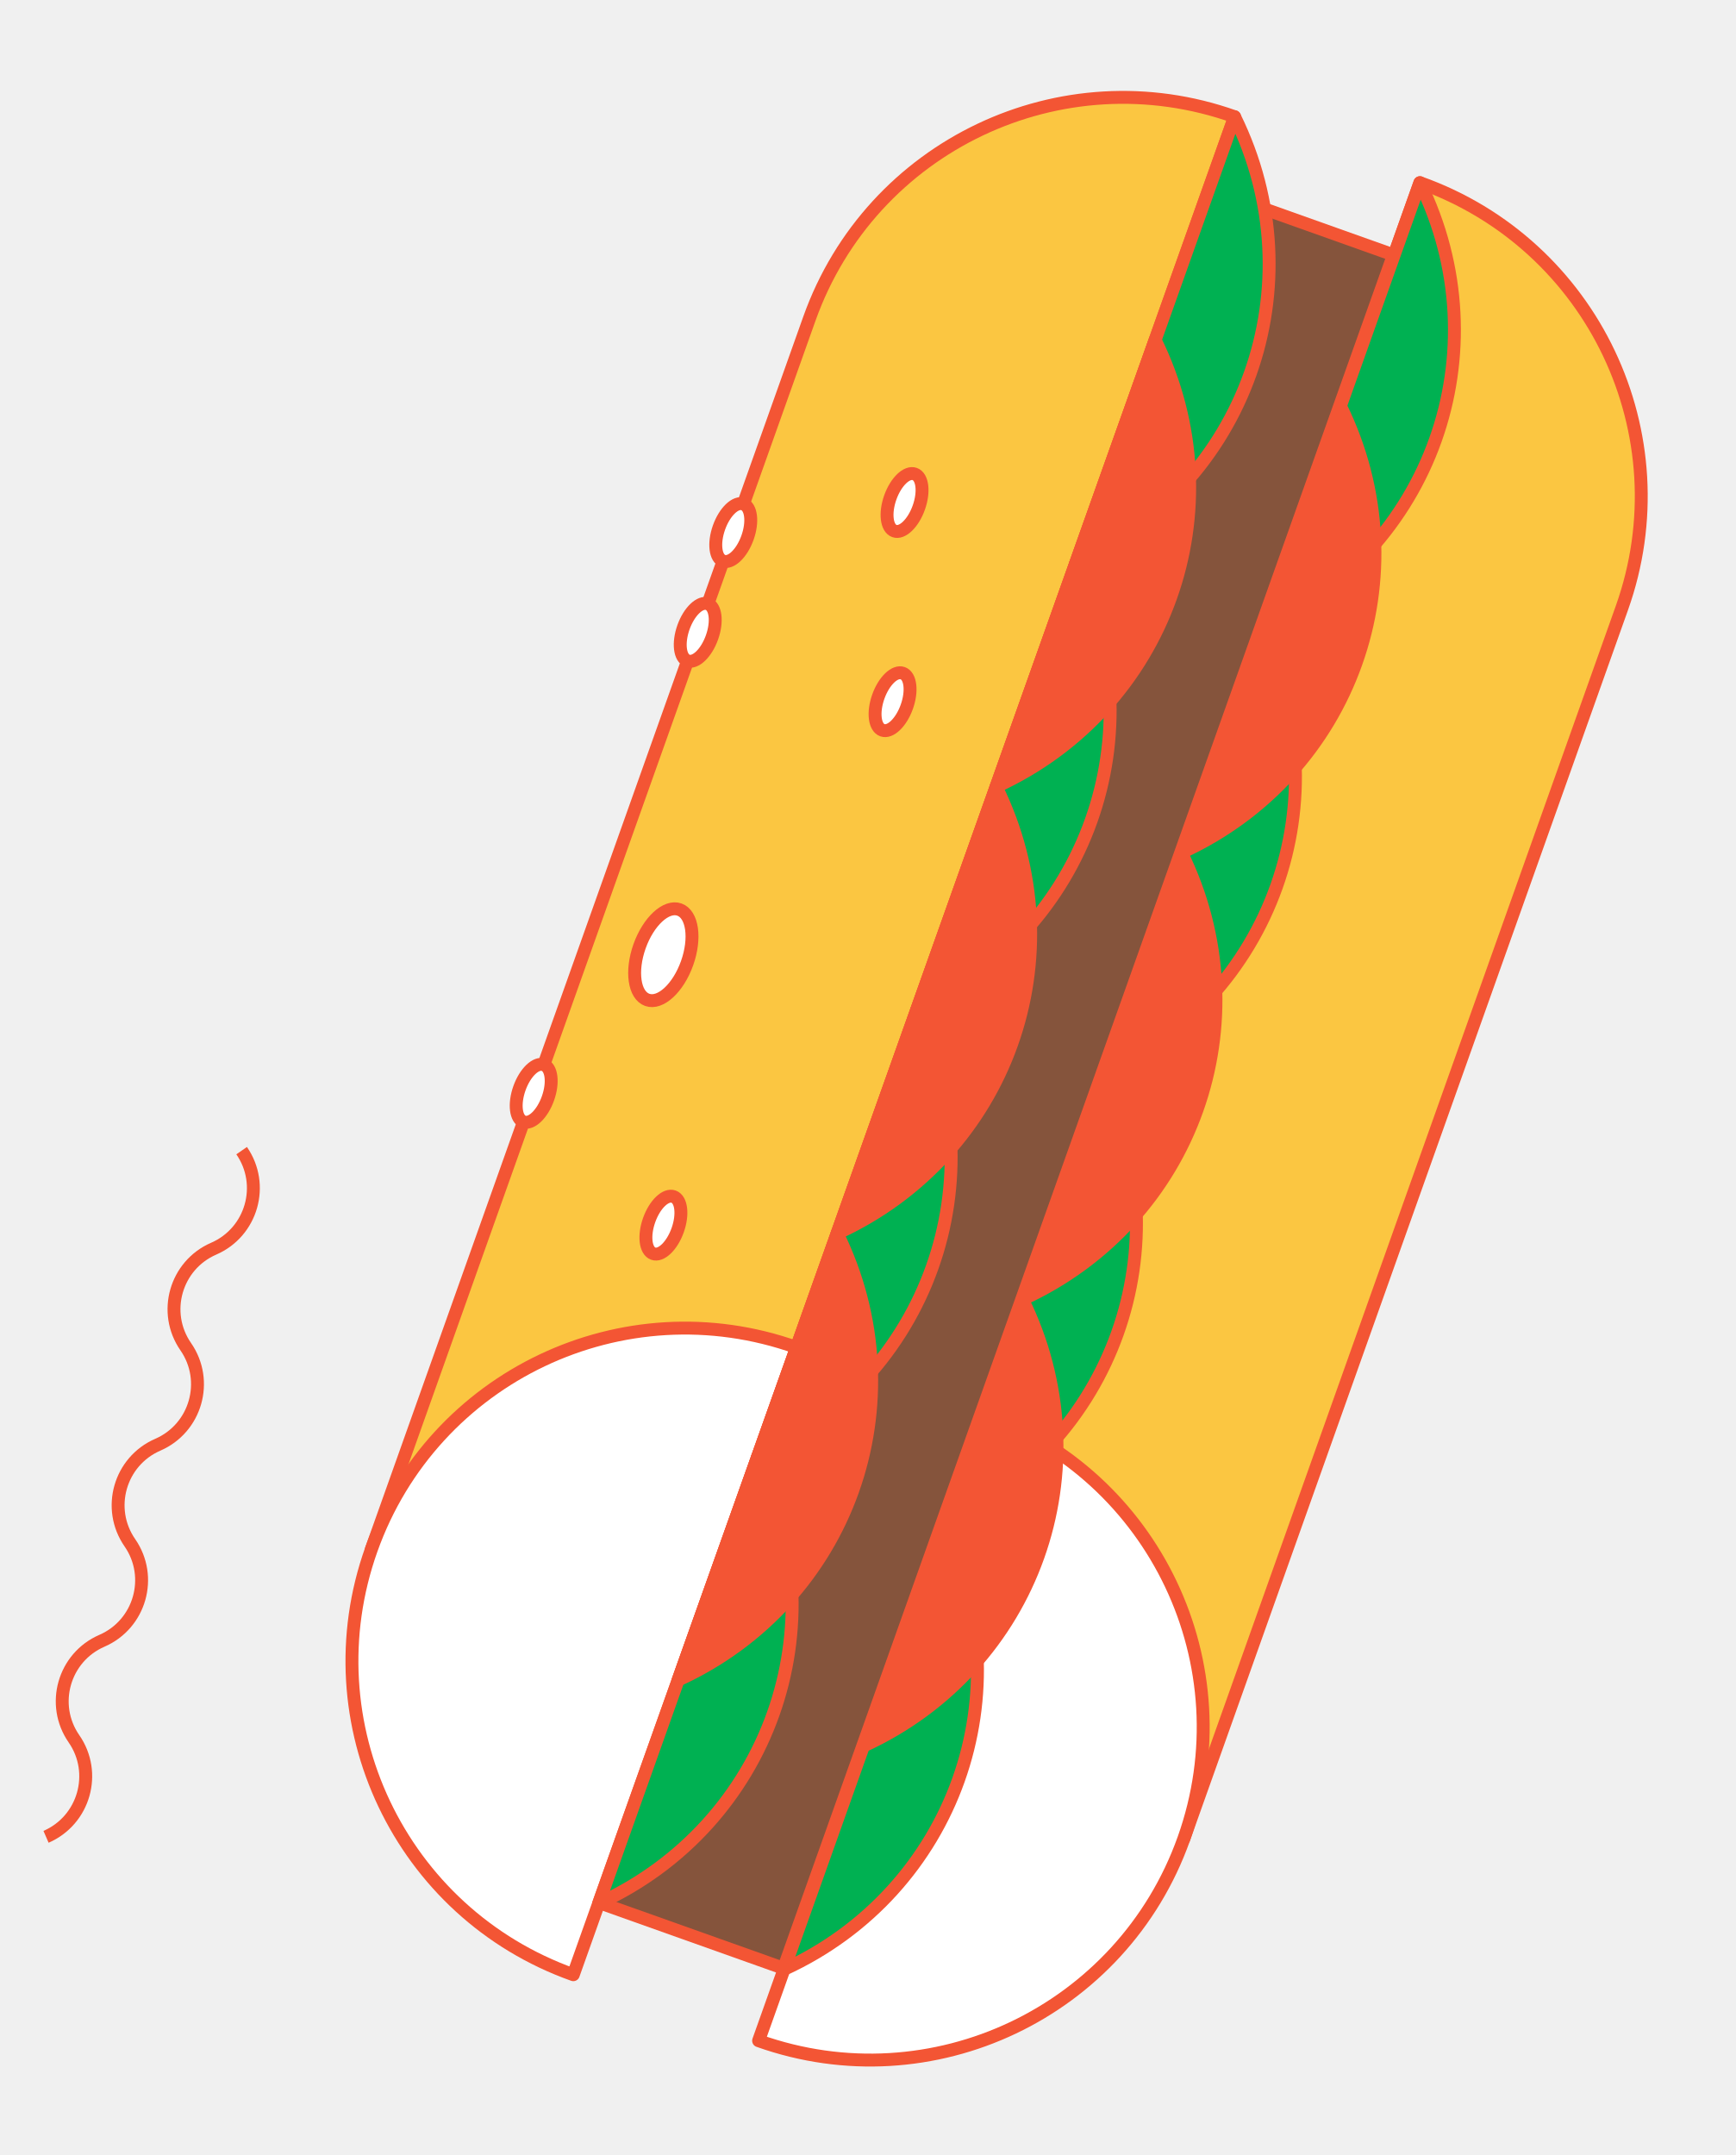
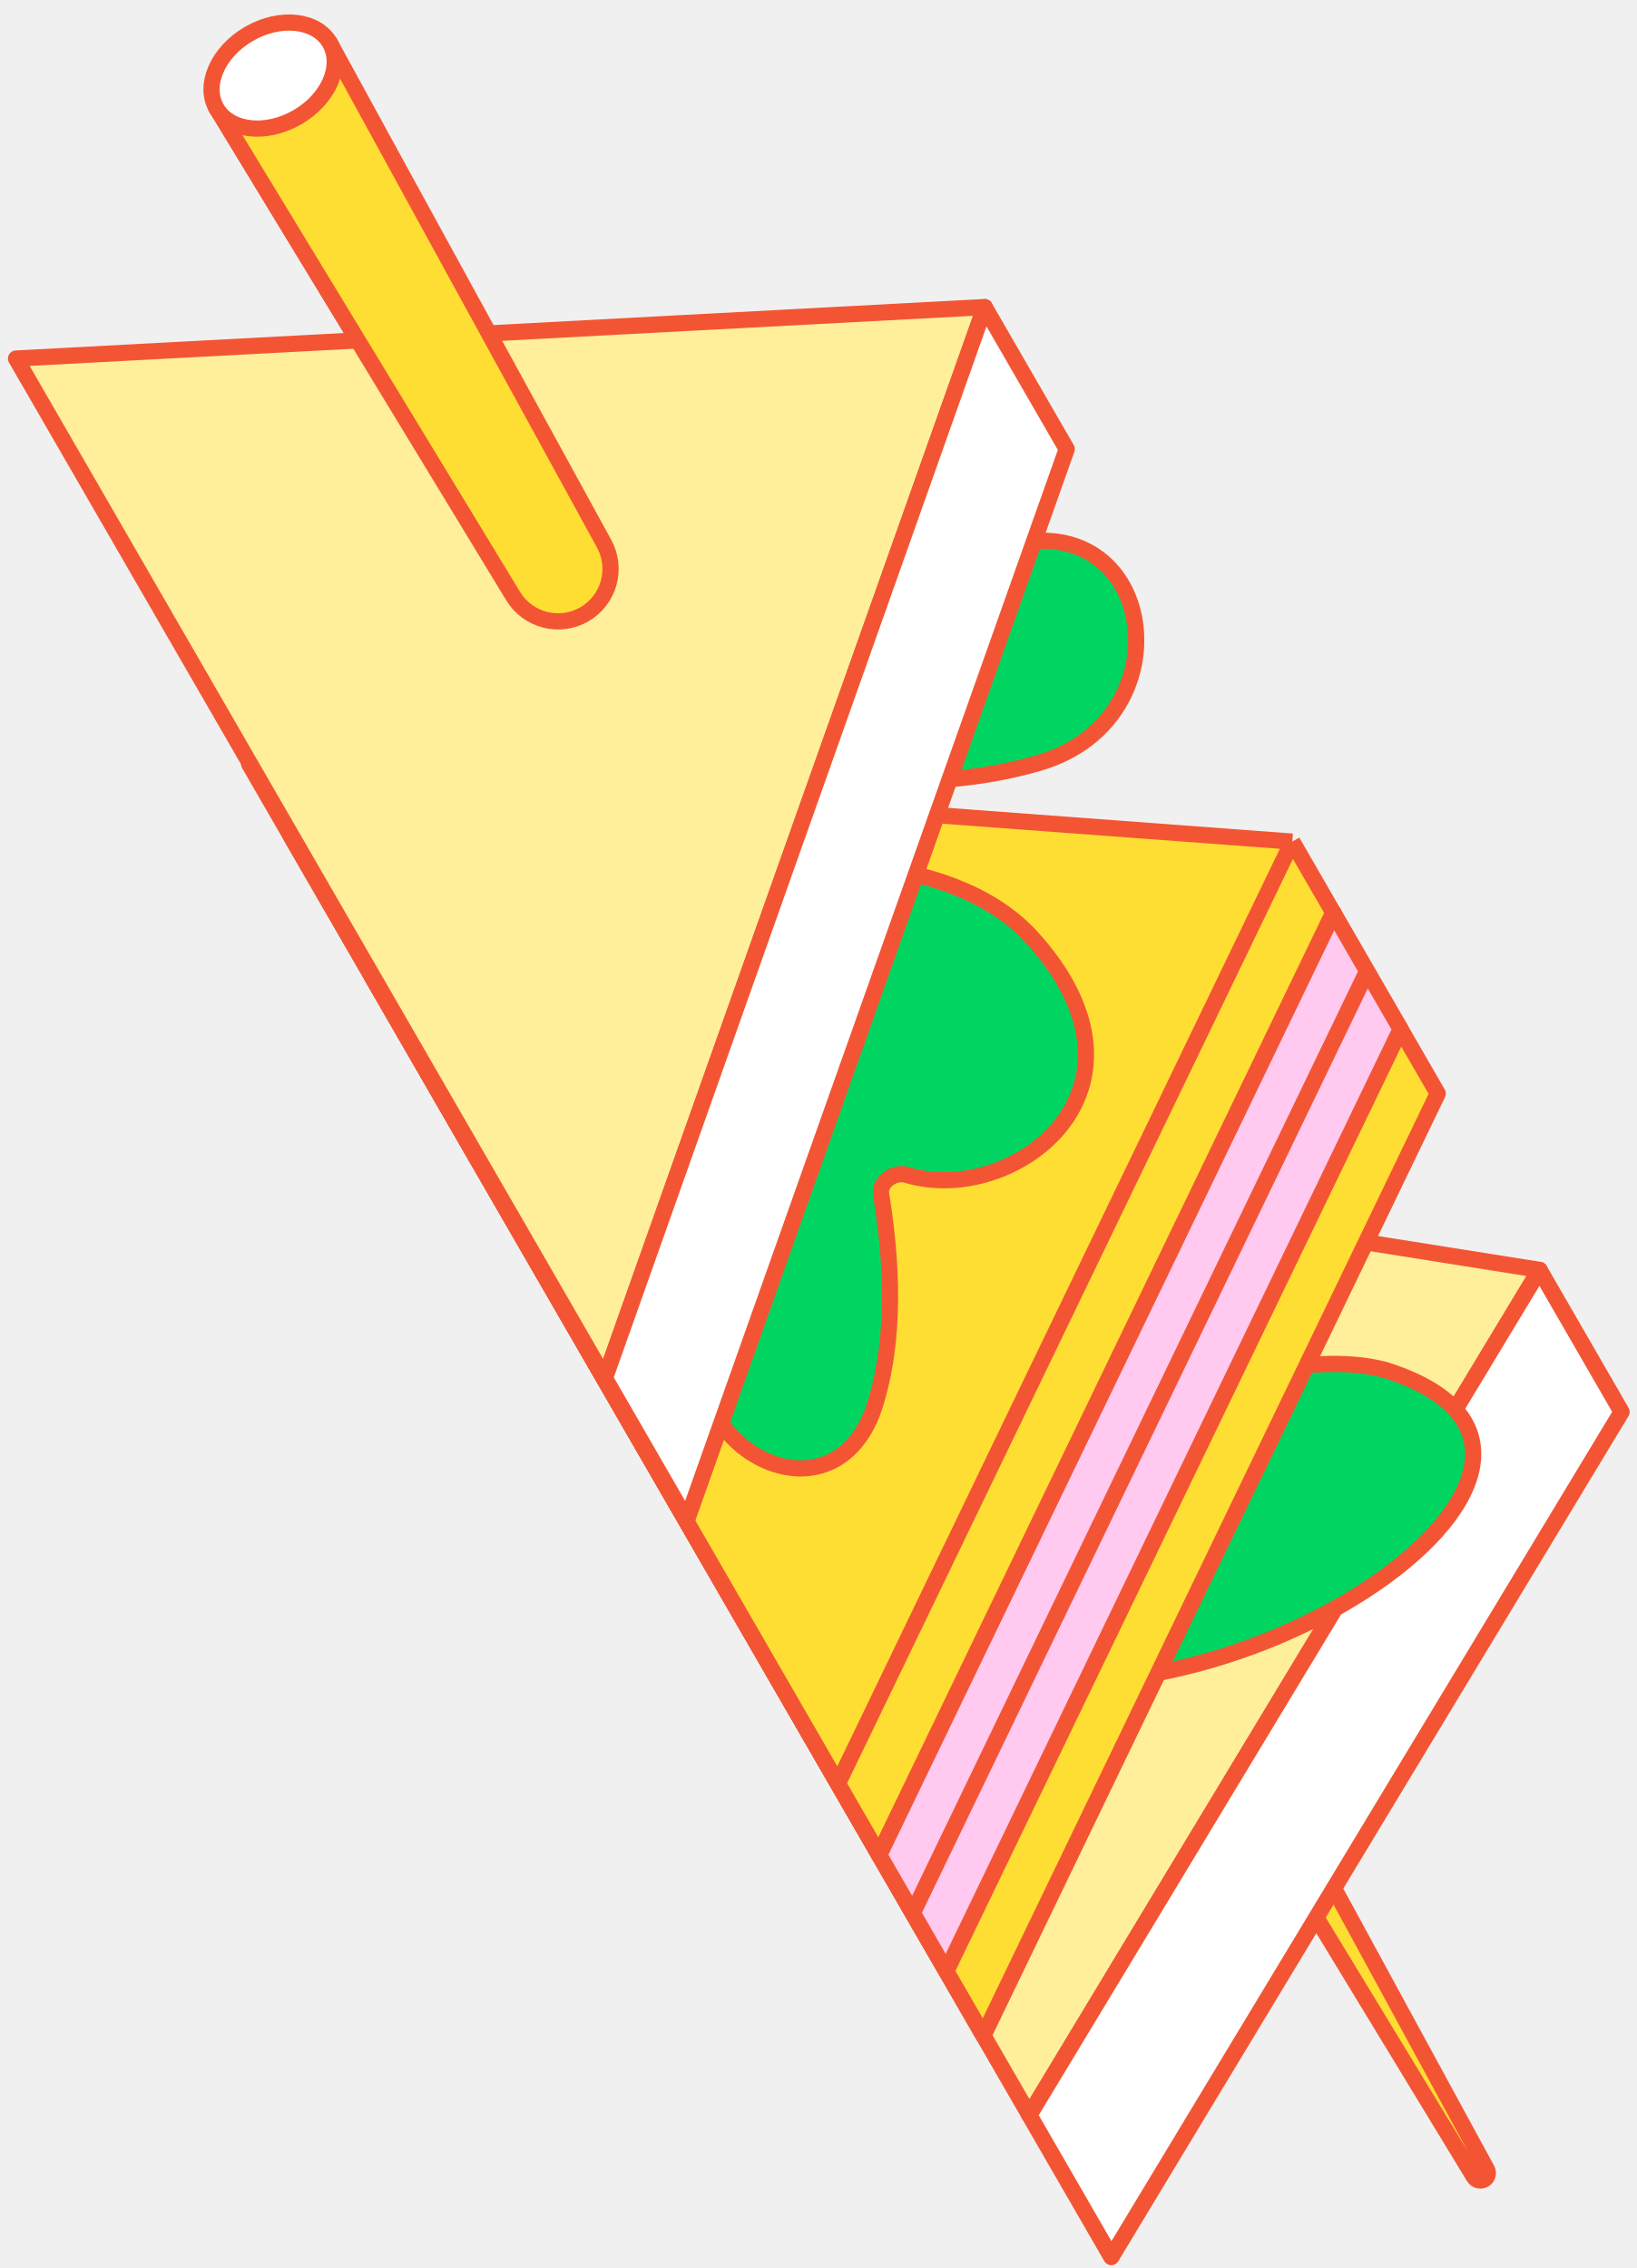
- <svg xmlns="http://www.w3.org/2000/svg" fill="none" height="334" viewBox="0 0 269 334" width="269">
+ <svg xmlns="http://www.w3.org/2000/svg" fill="none" height="280" viewBox="0 0 202 280" width="202">
+   <path d="m26.694 13.29 13.962-8.061 142.87 262.611c.22.404.11.907-.257 1.183-.437.328-1.063.207-1.347-.26z" fill="#ffde33" stroke="#f35534" stroke-linejoin="round" stroke-width="2" />
+   <path d="m54.367 135.242 135.655 21.533-62.979 104.345z" fill="#ffef9b" stroke="#f35534" stroke-linejoin="round" stroke-width="2" />
+   <path d="m137.164 278.653 62.979-104.346-10.119-17.527-62.979 104.346z" fill="#fff" stroke="#f35534" stroke-linejoin="round" stroke-width="2" />
+   <path d="m171.137 169.179c-22.613-6.344-75.337 27.409-75.337 27.409l18.905 8.014c33.464 14.186 91.026-24.3 56.433-35.421 0-.001-.001-.002-.001-.002z" fill="#00d562" stroke="#f35534" stroke-linejoin="round" stroke-width="2" />
+   <path d="m177.454 135.008-56.079 116.296-5.06-8.764 56.079-116.296z" fill="#ffde33" />
+   <path d="m45.94 120.645 126.454 5.598-56.078 116.296z" fill="#ffde33" />
+   <path d="m116.316 242.539 56.078-116.296m-56.078 116.296 5.059 8.764 56.08-116.296-5.061-8.764m-56.078 116.296-70.376-121.894 126.454 5.598" stroke="#f35534" stroke-linejoin="round" stroke-width="2" />
+   <path d="m35.842 103.137 128.755 9.582-56.079 116.296z" fill="#f35534" stroke="#f35534" stroke-linejoin="round" stroke-width="2" />
+   <path d="m108.519 229.015 56.078-116.296 4.141 7.17-56.08 116.296z" fill="#ffc9f0" />
+   <path d="m112.657 236.185 56.08-116.296 4.139 7.17-56.079 116.296z" fill="#ffc9f0" />
+   <path d="m168.738 119.889-56.08 116.296m56.08-116.296-4.141-7.17-56.078 116.296 4.139 7.17m56.08-116.296 4.139 7.171-56.079 116.296-4.14-7.171" stroke="#f35534" stroke-linejoin="round" stroke-width="2" />
+   <path d="m164.56 112.665-56.079 116.296-5.06-8.763 56.079-116.296z" fill="#ffde33" />
+   <path d="m30.746 94.319 128.755 9.583-56.079 116.296z" fill="#ffde33" />
  <g stroke="#f35534" stroke-linejoin="round" stroke-width="2">
-     <path d="m92.949 294.92h281.882v30.259h-281.882z" fill="#85543c" transform="matrix(.3353299 -.9421008 .9421008 .3353299 -216.0638 283.592)" />
-     <path d="m183.49 284.976 67.896-190.751c9.555-26.846-4.461-56.355-31.307-65.91l-85.197 239.359z" fill="#fbc641" />
-     <path d="m117.579 316.287c26.846 9.555 56.355-4.461 65.91-31.307 9.556-26.846-4.461-56.355-31.307-65.91z" fill="#fff" />
-     <path d="m121.51 305.232c26.444-12.126 37.477-43.122 24.641-69.23z" fill="#00b152" />
-     <path d="m146.152 236.005c26.445-12.126 37.477-43.122 24.642-69.23z" fill="#00b152" />
-     <path d="m170.797 166.775c26.444-12.127 37.477-43.122 24.642-69.23z" fill="#00b152" />
-     <path d="m195.436 97.541c26.444-12.127 37.476-43.122 24.641-69.23z" fill="#00b152" />
-     <path d="m57.551 240.15 67.896-190.751c9.555-26.846 39.064-40.862 65.91-31.307l-85.198 239.36z" fill="#fbc641" />
-     <path d="m88.858 306.058c-26.846-9.555-40.862-39.064-31.307-65.91 9.556-26.846 39.064-40.862 65.91-31.307z" fill="#fff" />
-     <path d="m92.787 295.014c26.444-12.127 37.477-43.122 24.642-69.23z" fill="#00b152" />
-     <path d="m117.43 225.787c26.444-12.127 37.477-43.122 24.641-69.23z" fill="#00b152" />
-     <path d="m142.074 156.557c26.445-12.127 37.477-43.123 24.642-69.231z" fill="#00b152" />
-     <path d="m166.713 87.323c26.444-12.127 37.477-43.122 24.642-69.23z" fill="#00b152" />
-     <path d="m105.113 260.39c26.445-12.127 37.477-43.122 24.642-69.23z" fill="#f35534" />
-     <path d="m129.754 191.164c26.444-12.127 37.477-43.123 24.642-69.231z" fill="#f35534" />
-     <path d="m154.398 121.929c26.445-12.127 37.477-43.122 24.642-69.23z" fill="#f35534" />
-     <path d="m133.832 270.615c26.444-12.127 37.477-43.122 24.642-69.23z" fill="#f35534" />
-     <path d="m158.475 201.389c26.444-12.127 37.476-43.123 24.641-69.23z" fill="#f35534" />
-     <path d="m183.115 132.155c26.445-12.127 37.477-43.122 24.642-69.23z" fill="#f35534" />
-     <g fill="#fff">
-       <ellipse cx="82.72" cy="169.451" rx="4.691" ry="2.345" transform="matrix(.3353299 -.9421008 .9421008 .3353299 -104.6585 190.5594)" />
-       <ellipse cx="138.343" cy="108.756" rx="4.691" ry="2.345" transform="matrix(.3353299 -.9421008 .9421008 .3353299 -10.50666 202.6199)" />
-       <ellipse cx="113.651" cy="82.542" rx="4.691" ry="2.345" transform="matrix(.3353299 -.9421008 .9421008 .3353299 -2.222271 161.9338)" />
-       <ellipse cx="108.144" cy="98.004" rx="4.691" ry="2.345" transform="matrix(.3353299 -.9421008 .9421008 .3353299 -20.44928 167.0227)" />
-       <ellipse cx="102.825" cy="189.882" rx="4.691" ry="2.345" transform="matrix(.3353299 -.9421008 .9421008 .3353299 -110.5433 223.0804)" />
-       <ellipse cx="102.812" cy="147.97" rx="7.427" ry="3.909" transform="matrix(.3353299 -.9421008 .9421008 .3353299 -71.06659 195.2105)" />
-       <ellipse cx="140.2" cy="77.884" rx="4.691" ry="2.345" transform="matrix(.3353299 -.9421008 .9421008 .3353299 19.81255 183.8494)" />
-     </g>
-     <path d="m7.135 284.686c5.91-2.567 7.999-9.896 4.331-15.193-3.669-5.297-1.579-12.626 4.331-15.192 5.91-2.567 7.999-9.896 4.331-15.193-3.668-5.297-1.579-12.626 4.331-15.193 5.91-2.567 7.999-9.896 4.331-15.193-3.668-5.297-1.579-12.626 4.331-15.192 5.91-2.567 7.999-9.896 4.331-15.193" />
+     <path d="m103.422 220.198 56.079-116.296m-56.079 116.296 5.06 8.763 56.079-116.296-5.06-8.763m-56.079 116.296-72.676-125.879 128.755 9.583" />
+     <path d="m128.305 94.165c-14.608 4.303-30.187 1.649-38.911-1.506 13.328-15.38 25.141-22.701 34.973-25.299 18.409-4.865 22.202 21.424 3.938 26.805z" fill="#00d562" />
+     <path d="m108.753 147.467c1.834 11.226 1.223 19.664-.736 25.911-4.617 14.719-22.266 6.608-21.176-5.871.37-4.232 2.484-8.143 3.487-12.273l11.847-48.813c12.727.744 20.638 4.276 25.252 9.397 16.87 18.72-2.363 33.206-15.53 29.23-1.509-.455-3.399.864-3.144 2.419z" fill="#00d562" />
+     <path d="m1.98 44.263 119.556-6.352-46.88 132.23z" fill="#ffef9b" />
+     <path d="m84.781 187.673 46.88-132.23-10.12-17.527-46.88 132.23z" fill="#fff" />
+     <path d="m26.694 13.29 13.962-8.061 33.905 61.891c1.692 3.089.607 6.965-2.443 8.726-3.051 1.762-6.95.763-8.779-2.247z" fill="#ffde33" />
+     <path d="m36.687 14.483c3.863-2.23 5.662-6.345 4.019-9.191-1.643-2.846-6.107-3.346-9.969-1.115-3.863 2.23-5.662 6.345-4.019 9.191s6.106 3.345 9.969 1.115z" fill="#fff" />
  </g>
</svg>
